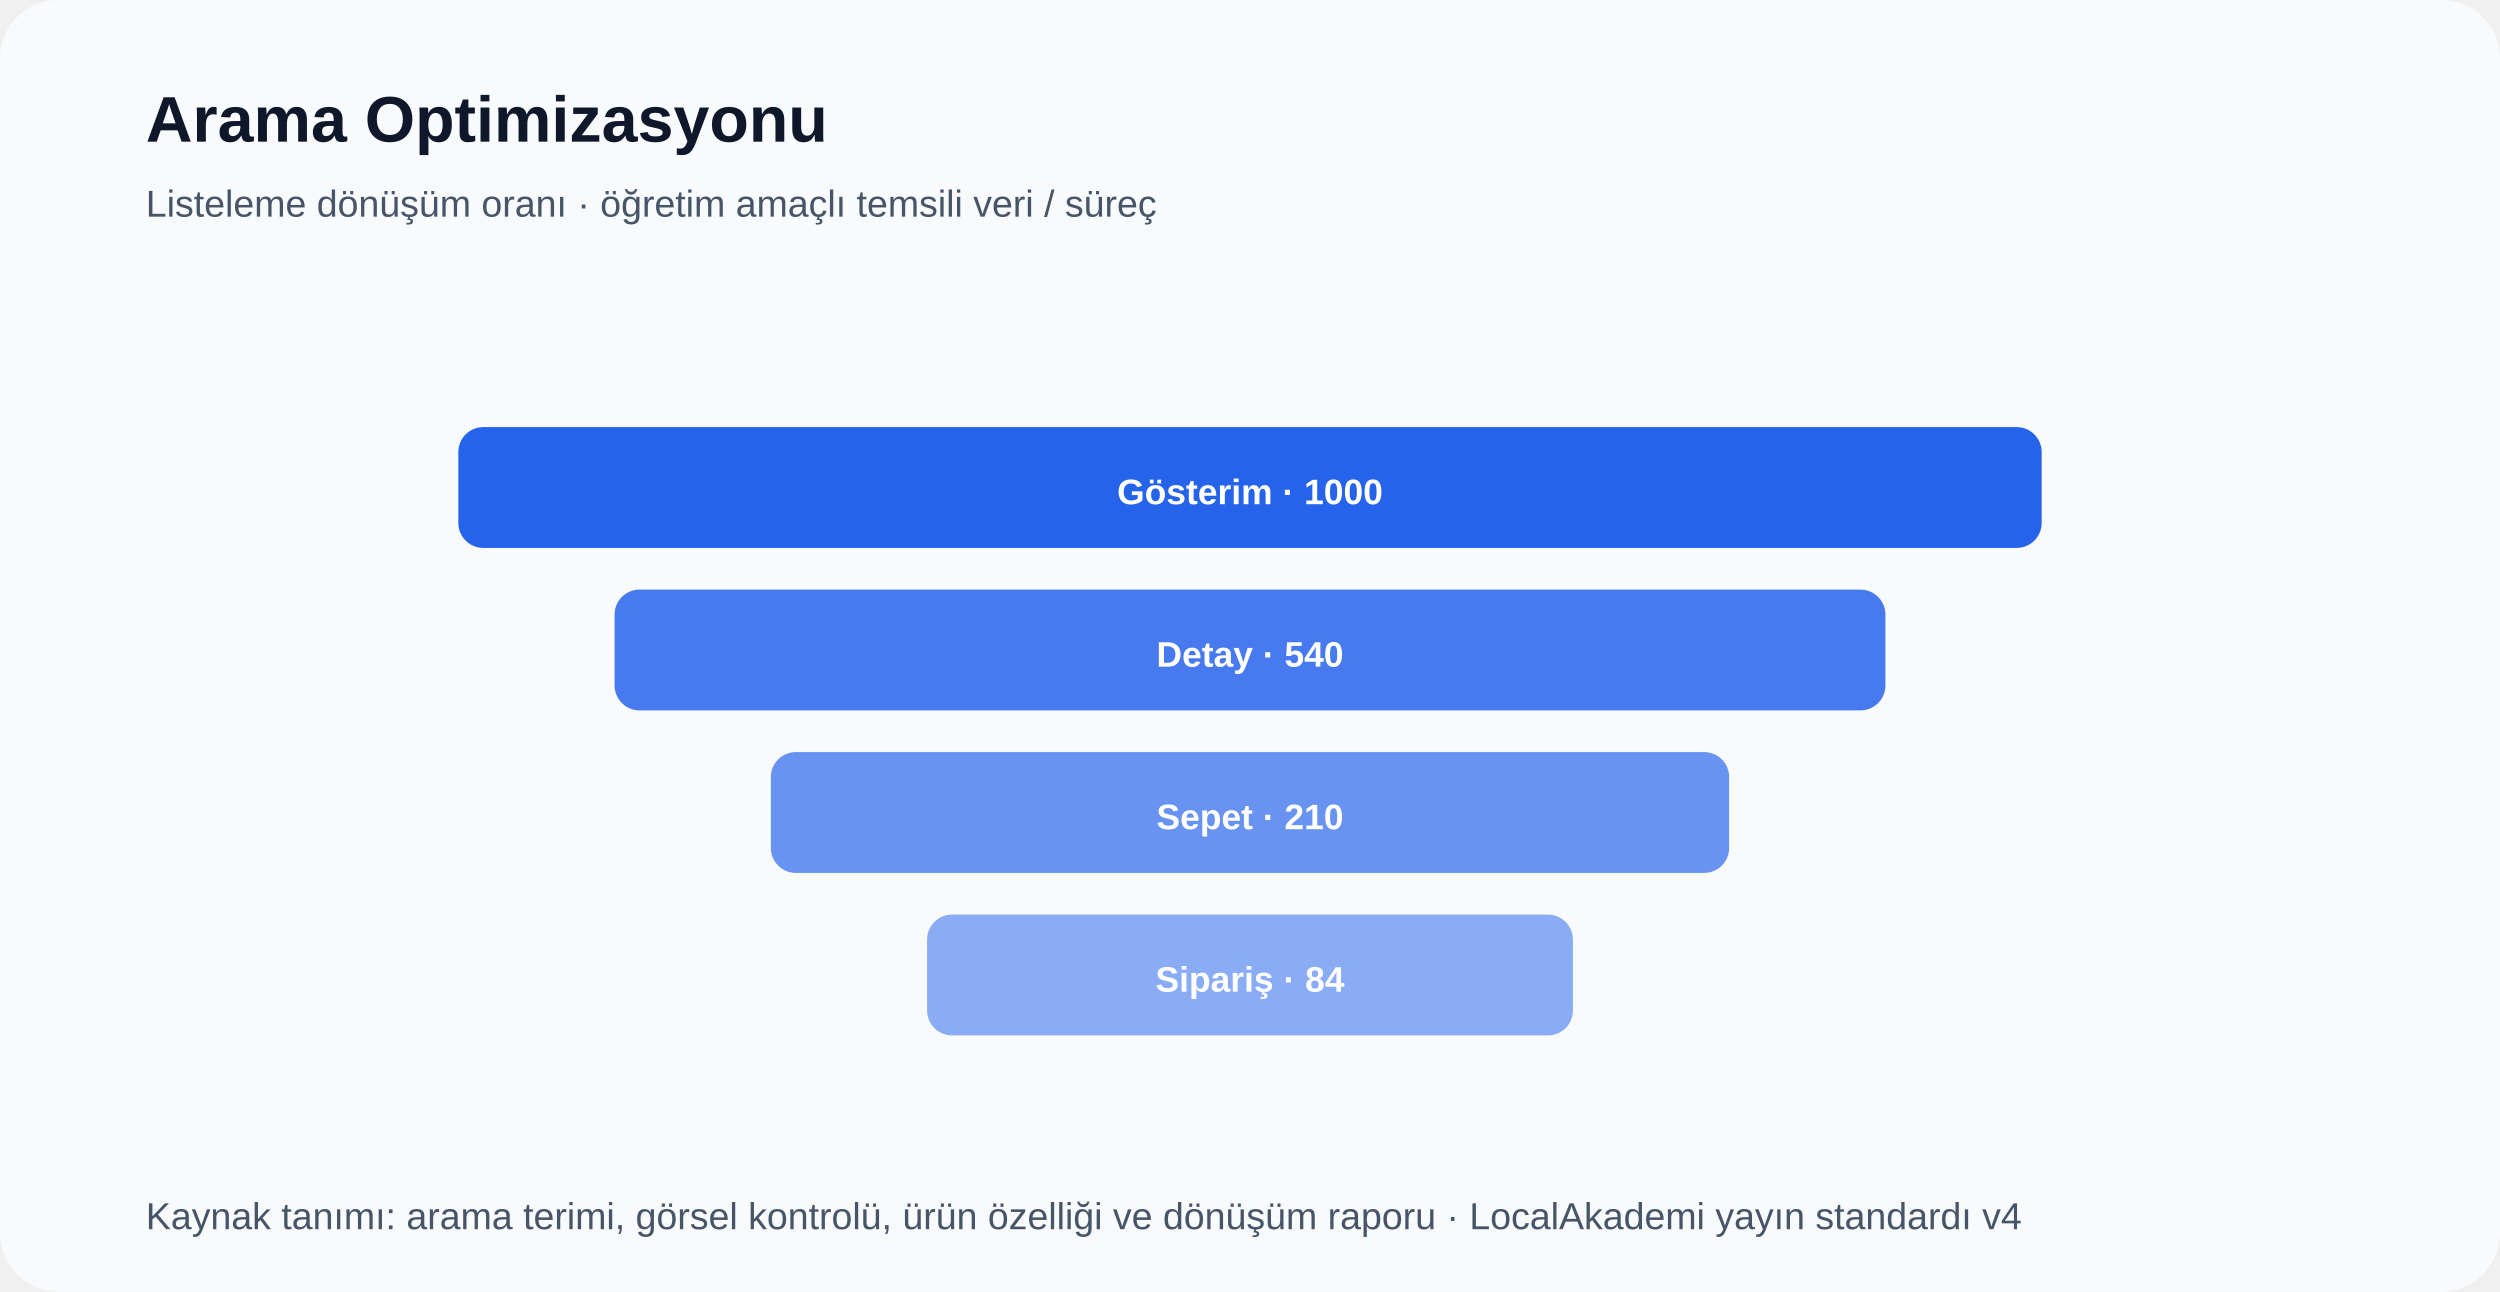
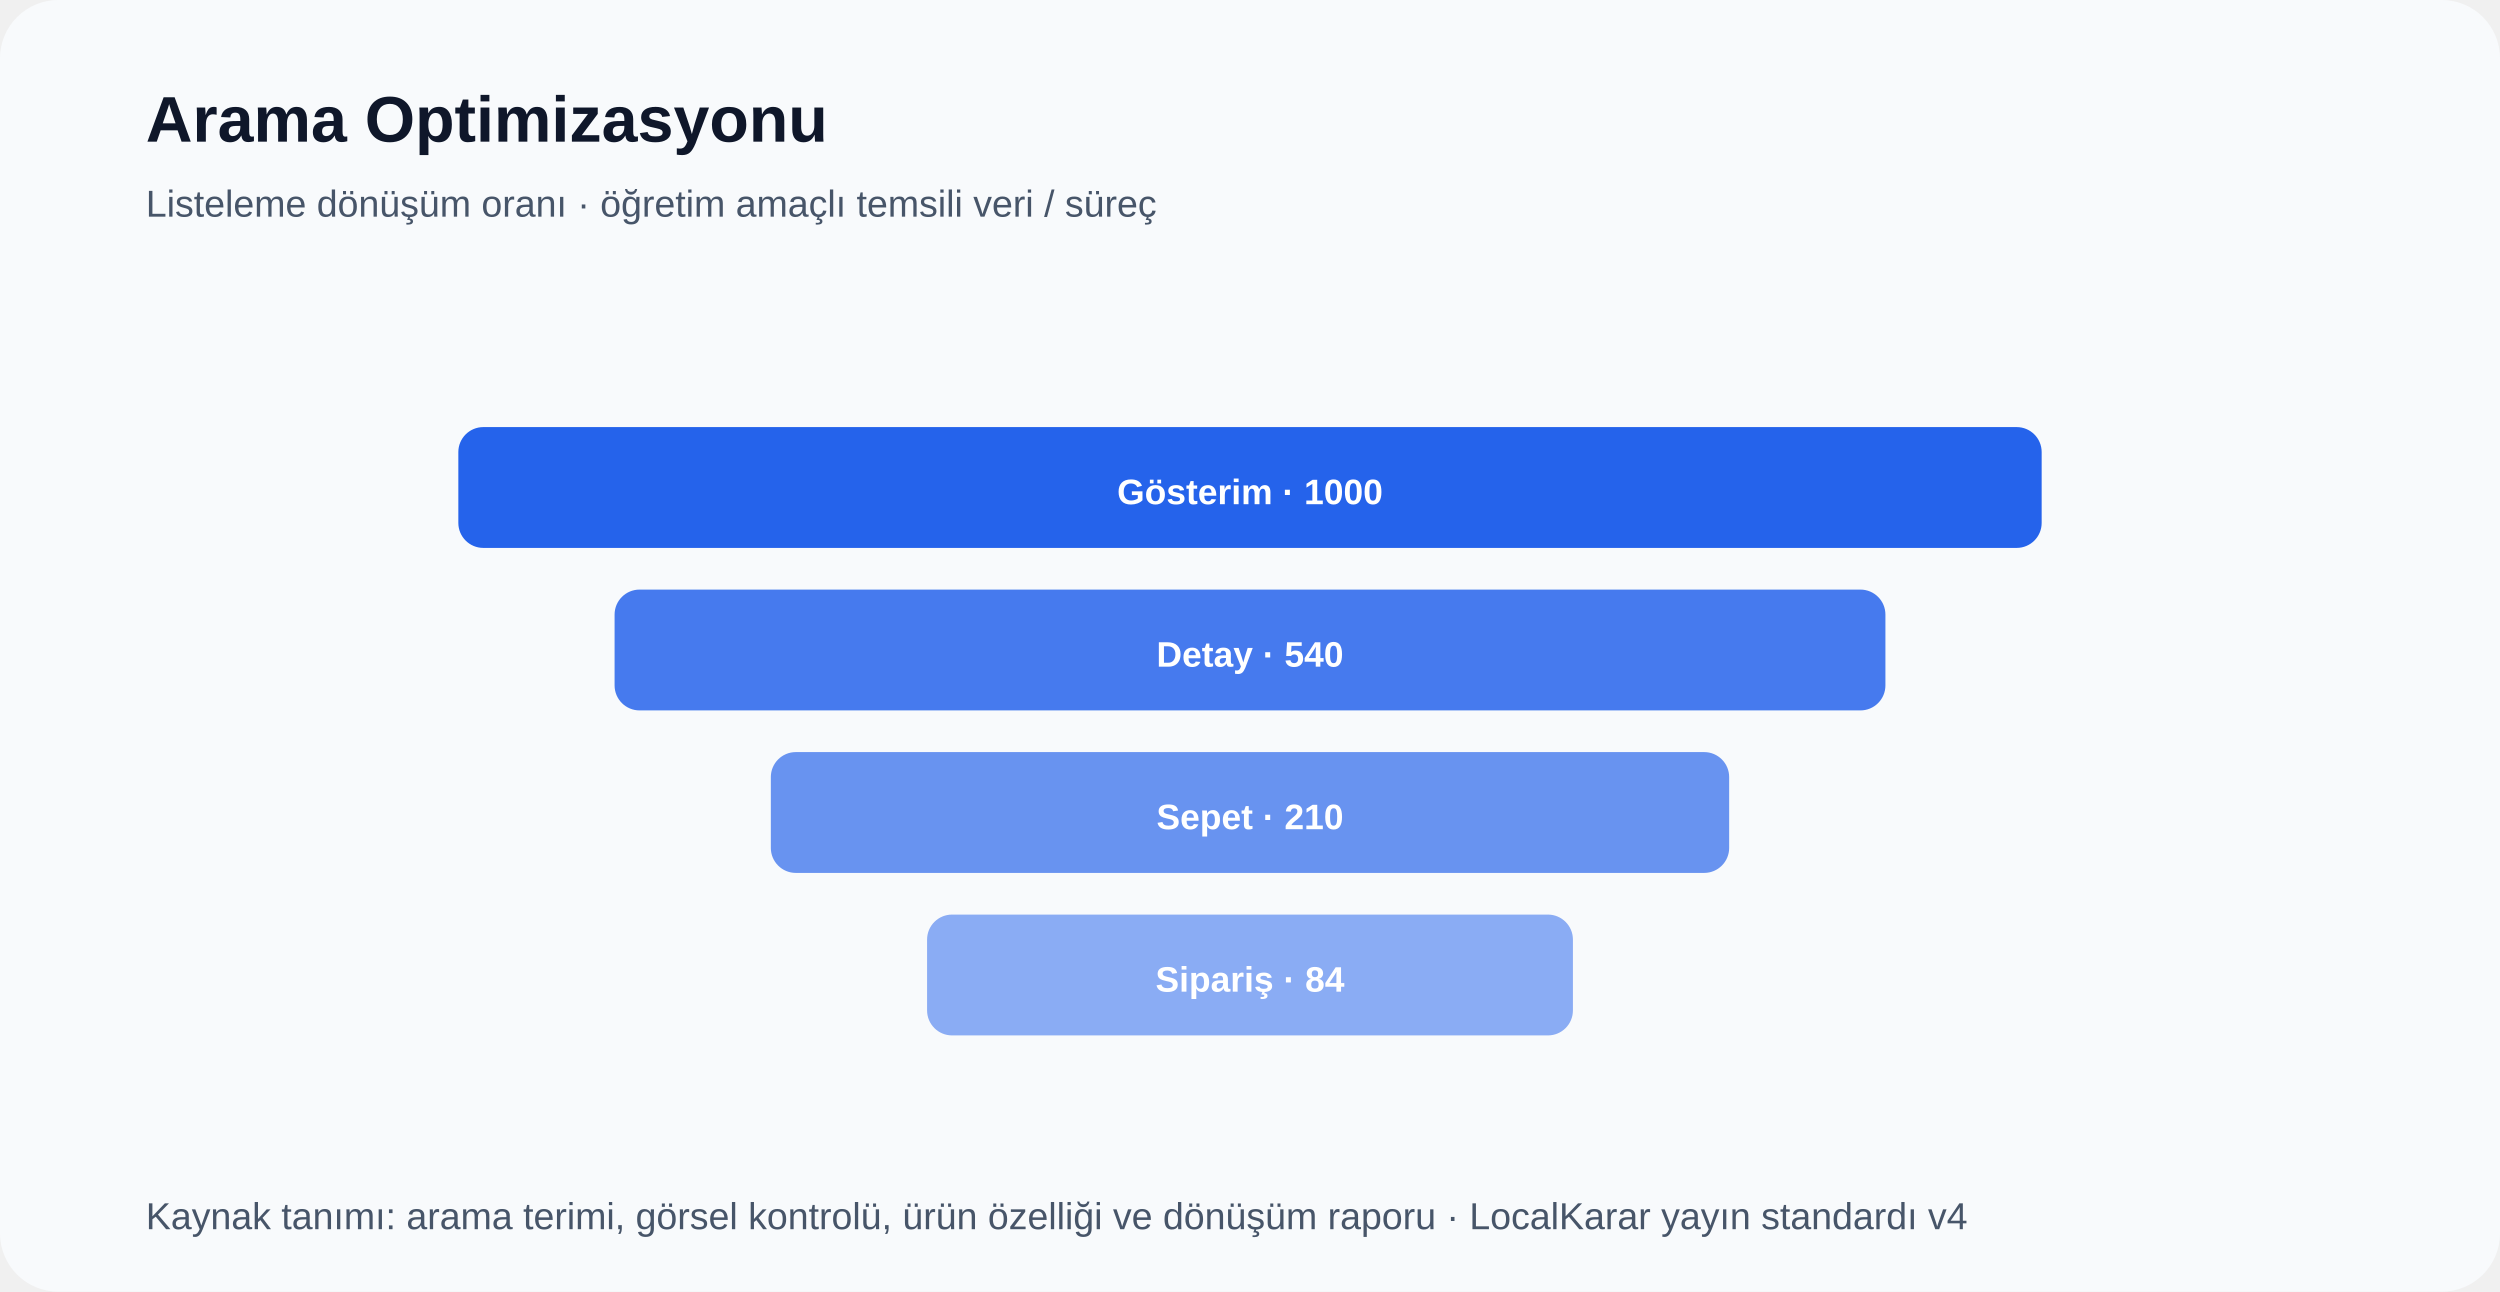
<svg xmlns="http://www.w3.org/2000/svg" width="1200" height="620" viewBox="0 0 1200 620" role="img" aria-labelledby="title desc" data-visual-kind="funnel" data-fingerprint="ae1c7e96223e5c1b" data-series-labels="Gösterim|Detay|Sepet|Sipariş|Tekrar">
  <defs>
    <marker id="arrow" markerWidth="10" markerHeight="10" refX="8" refY="3" orient="auto">
      <path d="M0,0 L0,6 L9,3 z" fill="#2563eb" />
    </marker>
  </defs>
  <style>.title{font:700 31px Arial;fill:#0f172a}.subtitle{font:18px Arial;fill:#475569}.axis{font:16px Arial;fill:#475569}.label{font:700 17px Arial;fill:#0f172a}.value{font:700 15px Arial;fill:#334155}.white{font:700 17px Arial;fill:white}</style>
  <rect width="1200" height="620" rx="28" fill="#f8fafc" />
  <text x="70" y="68" class="title">Arama Optimizasyonu</text>
  <text x="70" y="104" class="subtitle">Listeleme dönüşüm oranı · öğretim amaçlı temsili veri / süreç</text>
  <rect x="220" y="205" width="760" height="58" rx="12" fill="#2563eb" opacity="1" />
  <text x="600" y="242" text-anchor="middle" class="white">Gösterim · 1000</text>
  <rect x="295" y="283" width="610" height="58" rx="12" fill="#2563eb" opacity="0.84" />
  <text x="600" y="320" text-anchor="middle" class="white">Detay · 540</text>
  <rect x="370" y="361" width="460" height="58" rx="12" fill="#2563eb" opacity="0.68" />
  <text x="600" y="398" text-anchor="middle" class="white">Sepet · 210</text>
  <rect x="445" y="439" width="310" height="58" rx="12" fill="#2563eb" opacity="0.52" />
  <text x="600" y="476" text-anchor="middle" class="white">Sipariş · 84</text>
-   <text x="70" y="590" class="subtitle">Kaynak tanımı: arama terimi, görsel kontrolü, ürün özelliği ve dönüşüm raporu · LocalAkademi yayın standardı v4</text>
+   <text x="70" y="590" class="subtitle">Kaynak tanımı: arama terimi, görsel kontrolü, ürün özelliği ve dönüşüm raporu · LocalKarar yayın standardı v4</text>
</svg>
